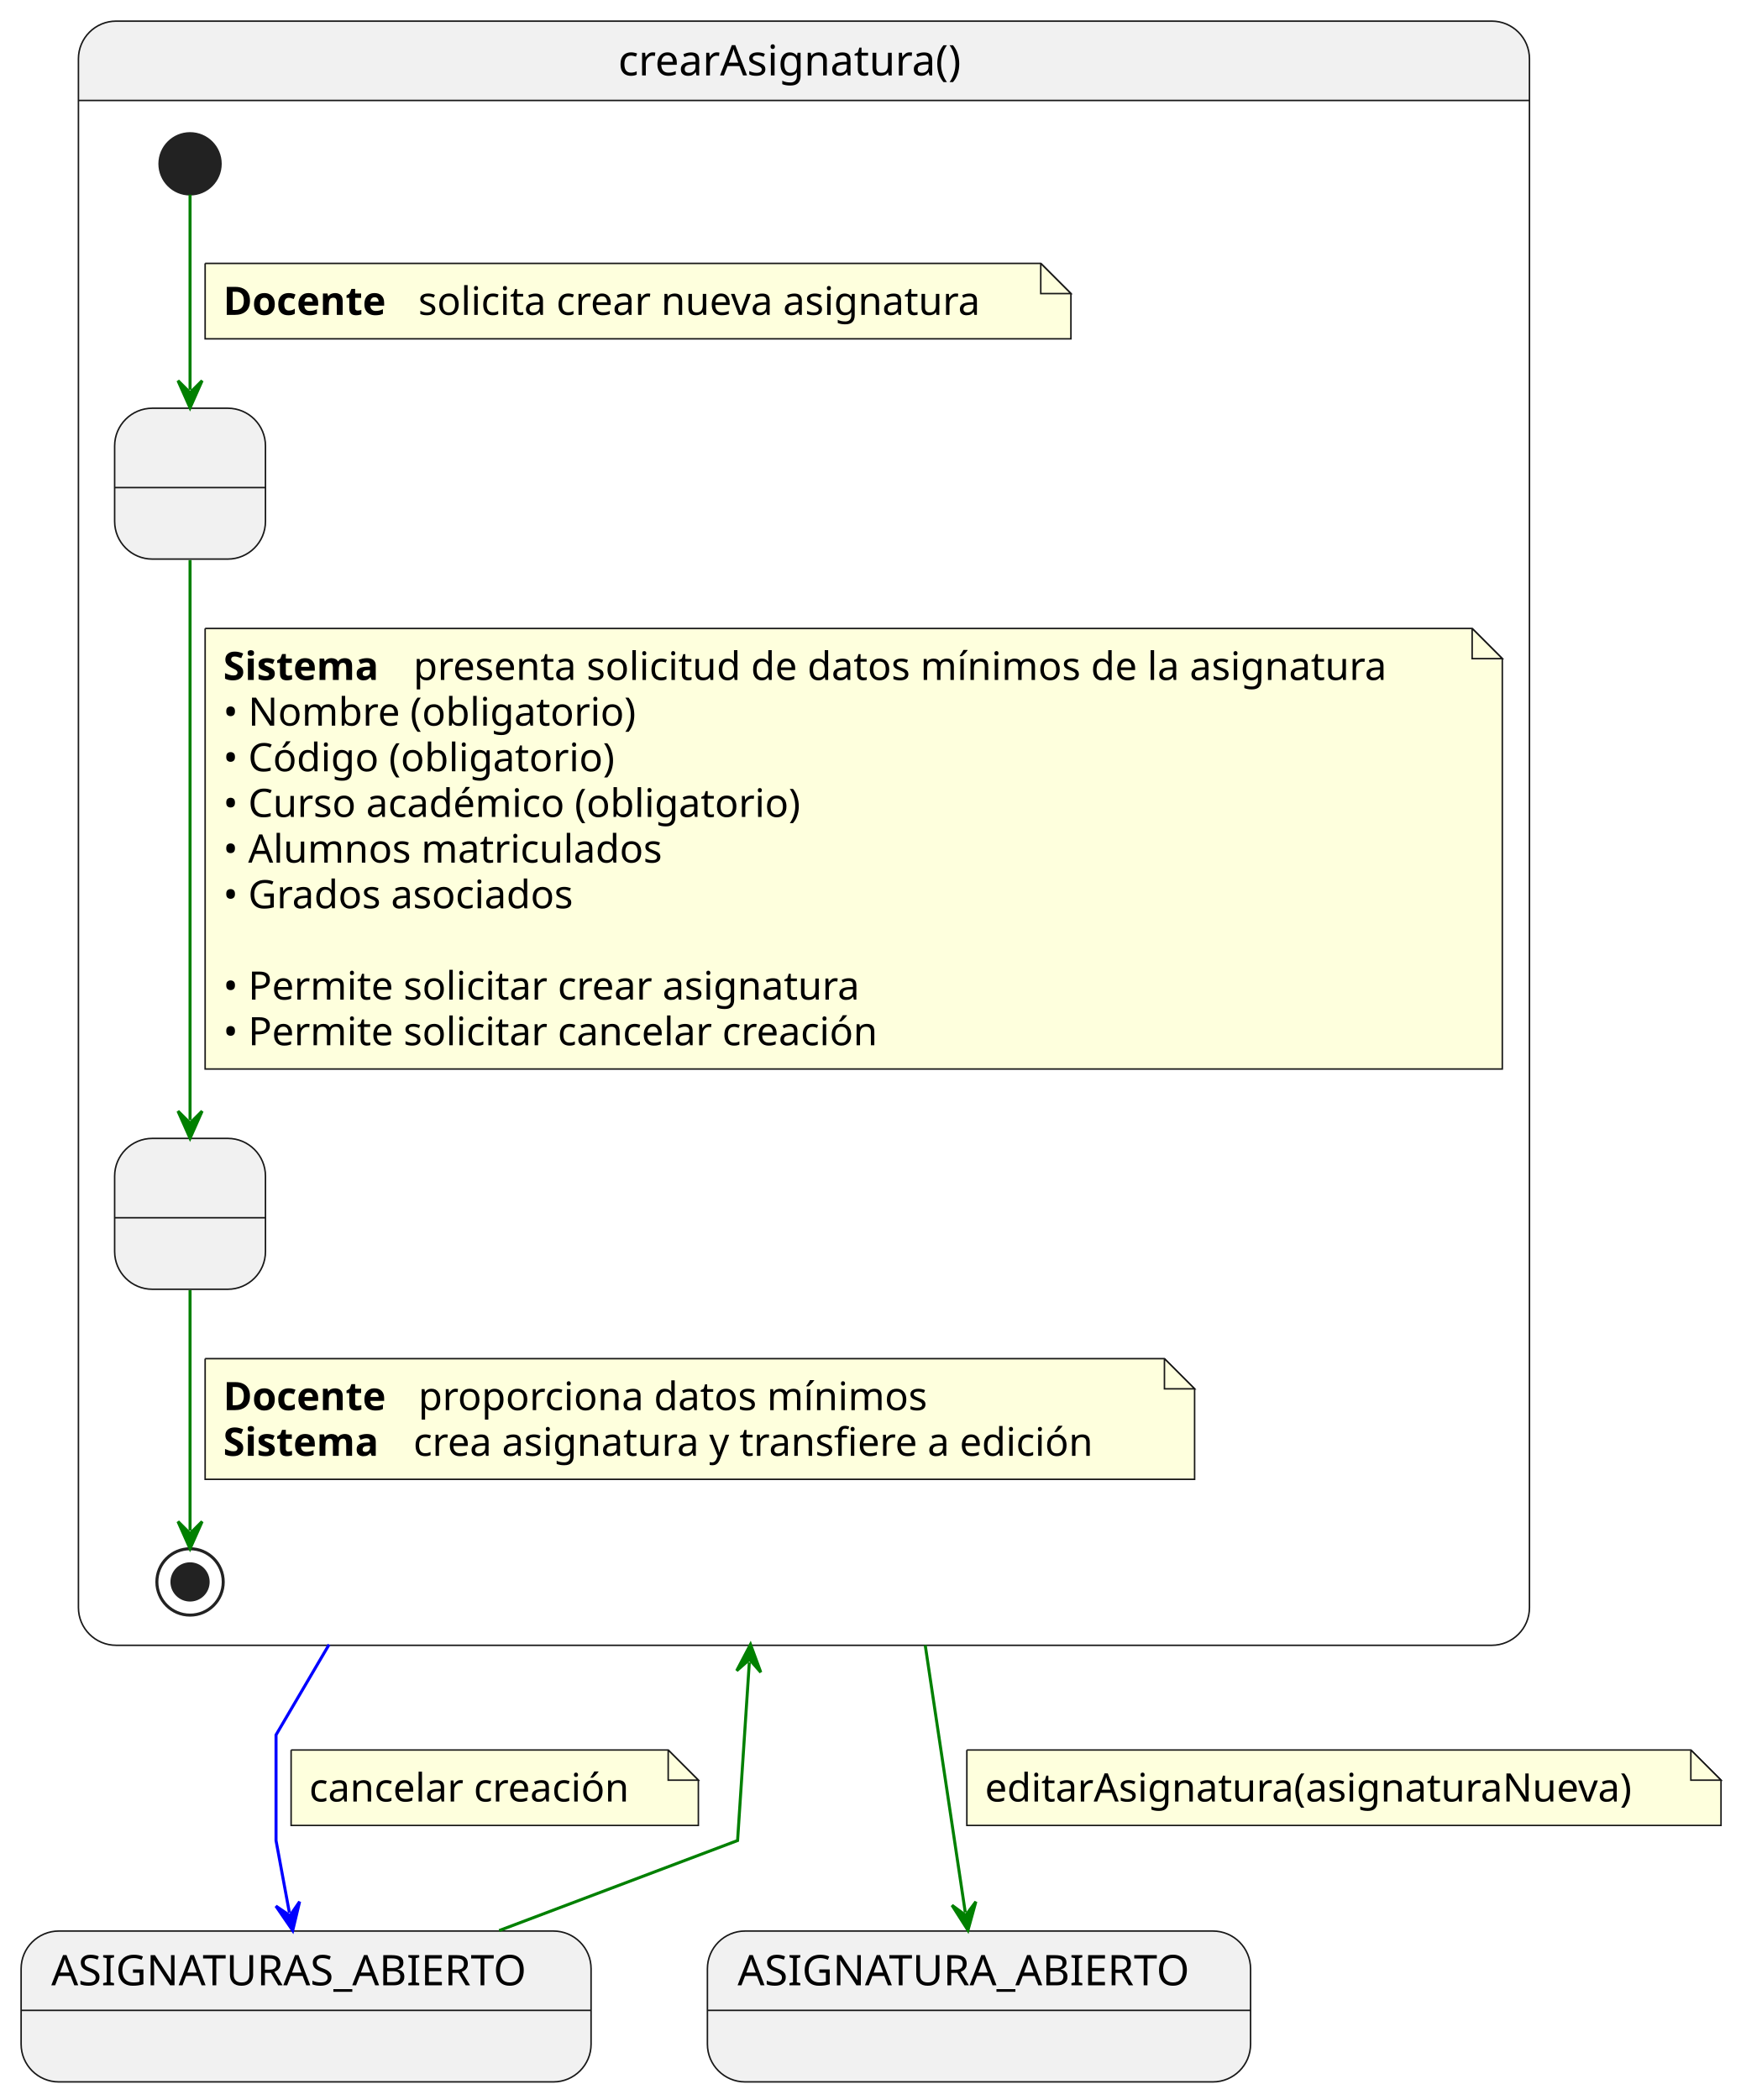
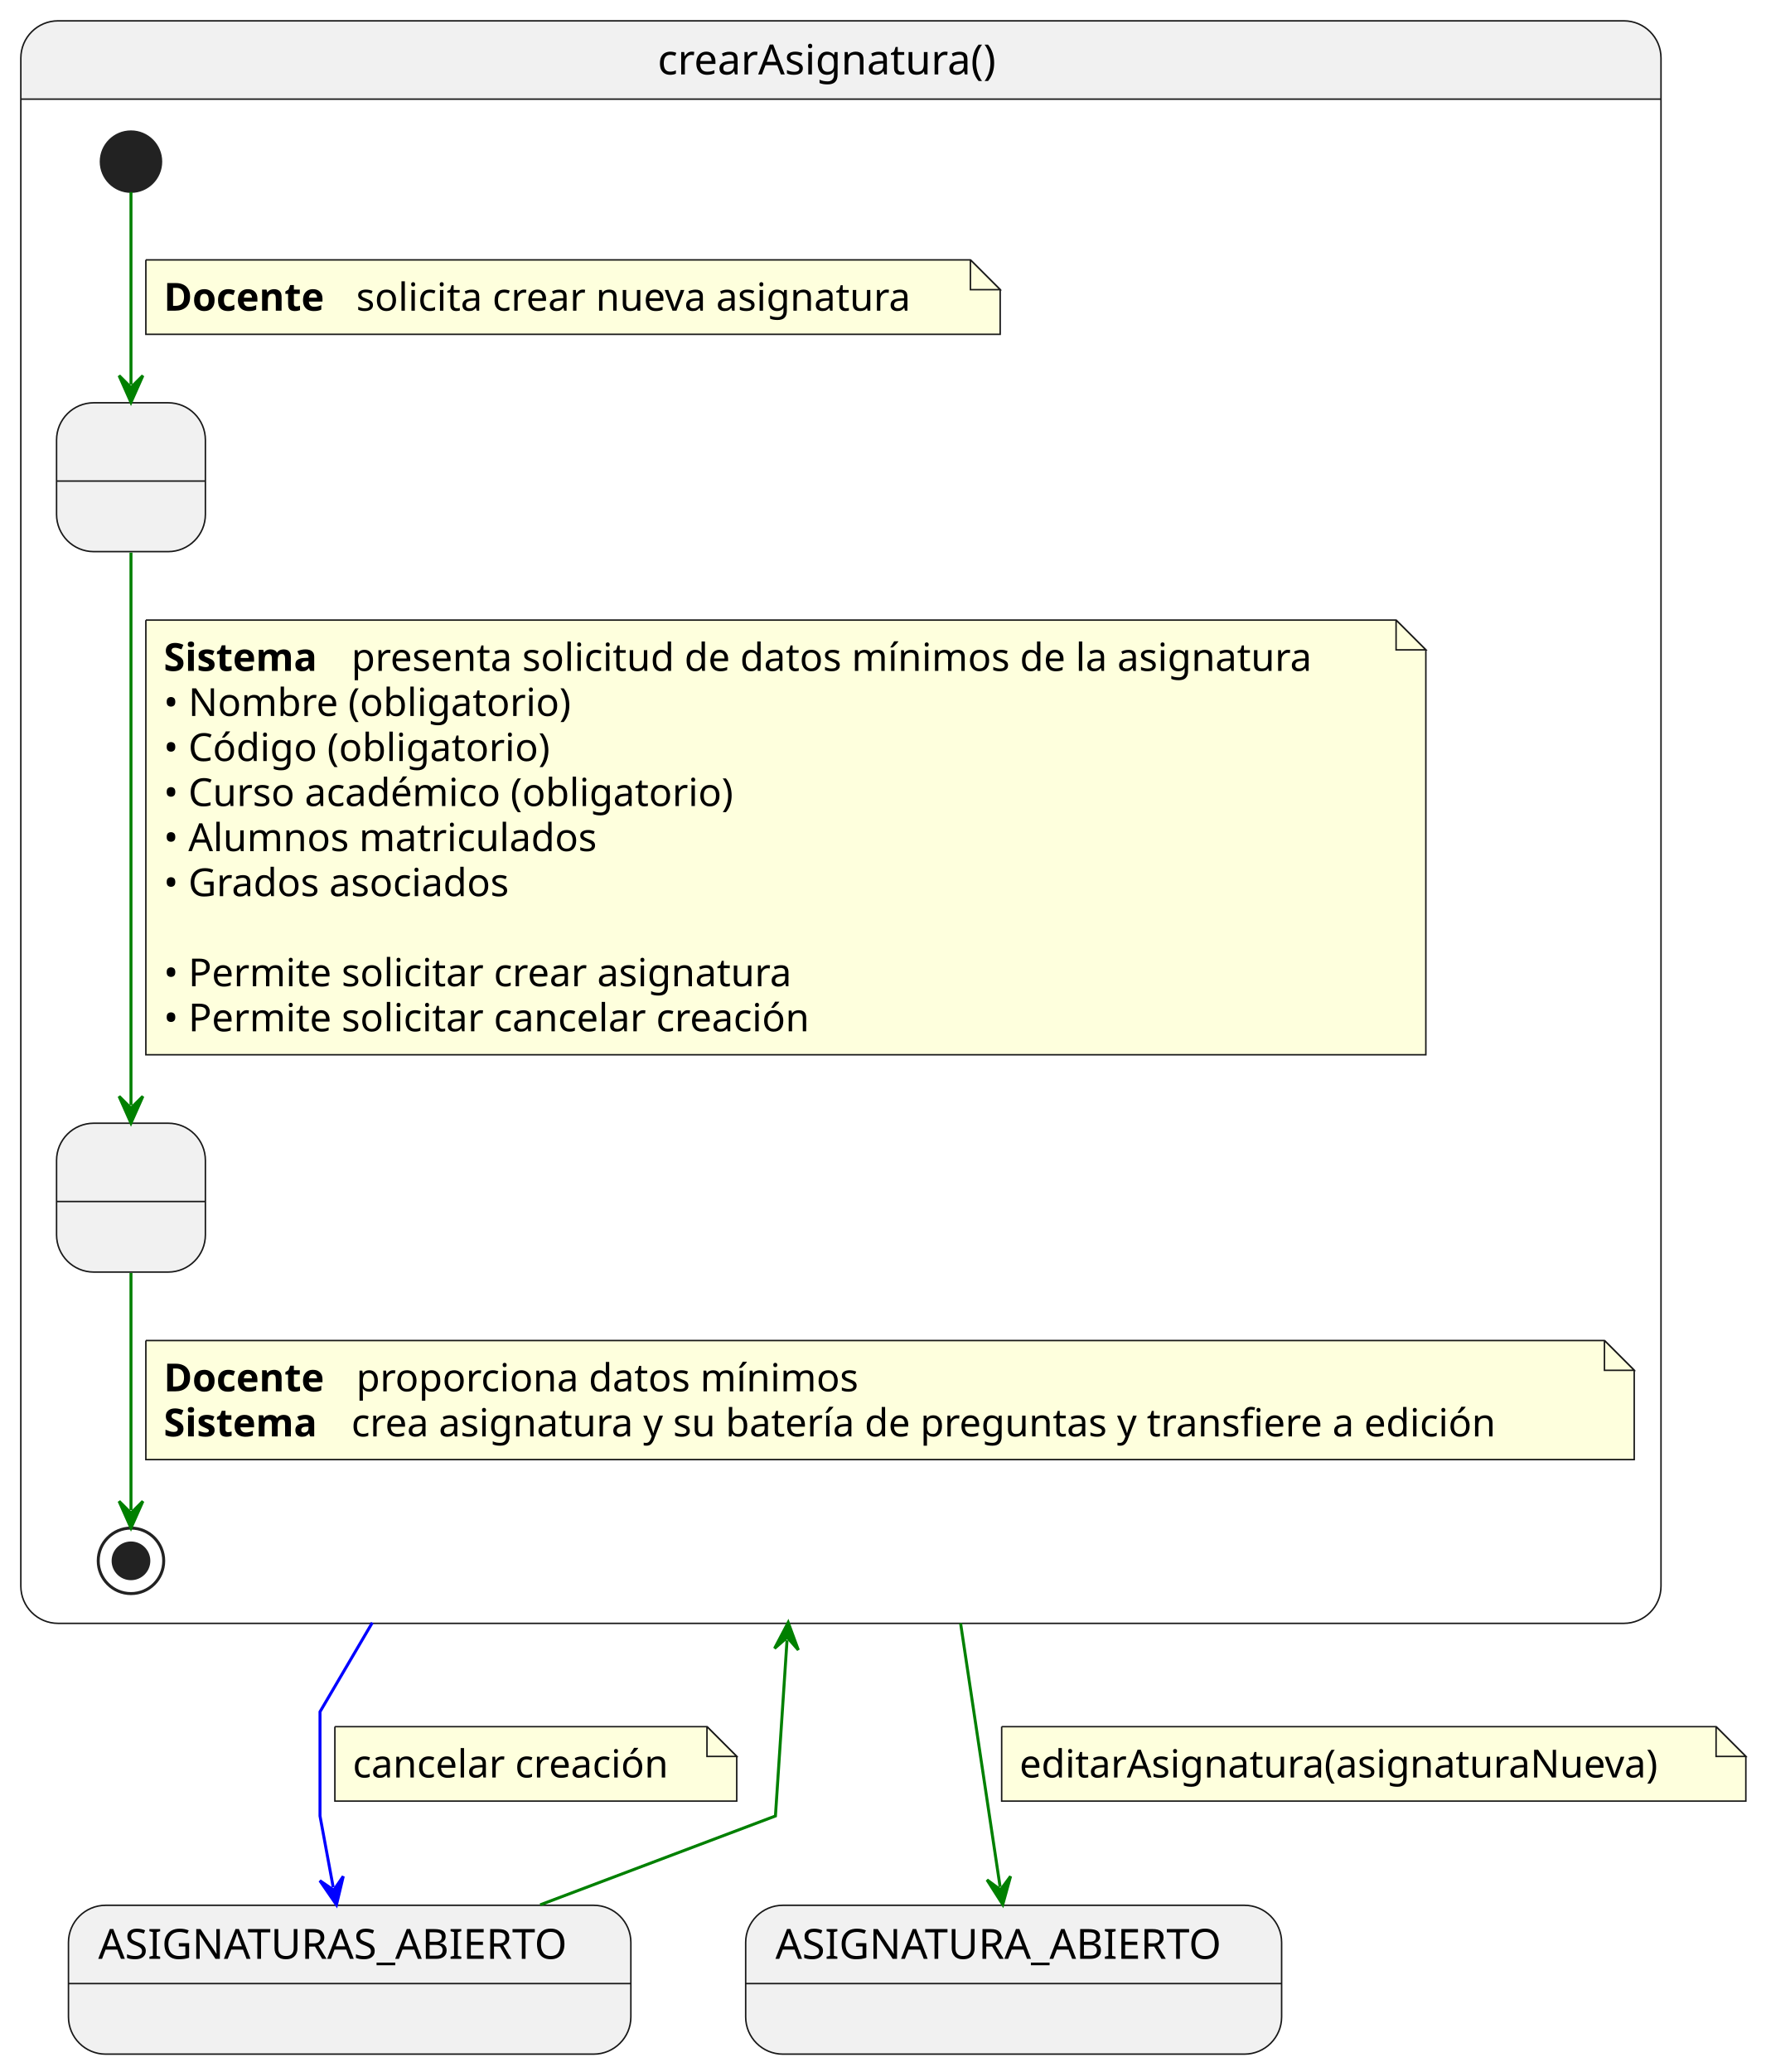
- <svg xmlns="http://www.w3.org/2000/svg" contentStyleType="text/css" data-diagram-type="STATE" height="696px" preserveAspectRatio="none" style="width:577px;height:696px;background:#FFFFFF;" version="1.1" viewBox="0 0 577 696" width="577px" zoomAndPan="magnify">
+ <svg xmlns="http://www.w3.org/2000/svg" contentStyleType="text/css" data-diagram-type="STATE" height="696px" preserveAspectRatio="none" style="width:593px;height:696px;background:#FFFFFF;" version="1.1" viewBox="0 0 593 696" width="593px" zoomAndPan="magnify">
  <defs />
  <g>
-     <path d="M38.5,7 L494.5,7 A12.5,12.5 0 0 1 507,19.5 L507,33.297 L26,33.297 L26,19.5 A12.5,12.5 0 0 1 38.5,7" fill="#F1F1F1" />
-     <rect fill="none" height="538.297" rx="12.5" ry="12.5" style="stroke:#181818;stroke-width:0.5;" width="481" x="26" y="7" />
-     <line style="stroke:#181818;stroke-width:0.5;" x1="26" x2="507" y1="33.297" y2="33.297" />
-     <text fill="#000000" font-family="sans-serif" font-size="14" lengthAdjust="spacing" textLength="123.122" x="204.939" y="24.995">crearAsignatura()</text>
+     <path d="M19.5,7 L545.5,7 A12.5,12.5 0 0 1 558,19.5 L558,33.297 L7,33.297 L7,19.5 A12.5,12.5 0 0 1 19.5,7" fill="#F1F1F1" />
+     <rect fill="none" height="538.297" rx="12.5" ry="12.5" style="stroke:#181818;stroke-width:0.5;" width="551" x="7" y="7" />
+     <line style="stroke:#181818;stroke-width:0.5;" x1="7" x2="558" y1="33.297" y2="33.297" />
+     <text fill="#000000" font-family="sans-serif" font-size="14" lengthAdjust="spacing" textLength="123.122" x="220.939" y="24.995">crearAsignatura()</text>
    <g id="crearAsignatura.SolicitandoDatosAsignatura">
-       <rect fill="#F1F1F1" height="50" rx="12.5" ry="12.5" style="stroke:#181818;stroke-width:0.5;" width="50" x="38" y="135.297" />
-       <line style="stroke:#181818;stroke-width:0.5;" x1="38" x2="88" y1="161.594" y2="161.594" />
-       <text fill="#000000" font-family="sans-serif" font-size="14" lengthAdjust="spacing" textLength="4.45" x="60.775" y="153.292"> </text>
+       <rect fill="#F1F1F1" height="50" rx="12.5" ry="12.5" style="stroke:#181818;stroke-width:0.5;" width="50" x="19" y="135.297" />
+       <line style="stroke:#181818;stroke-width:0.5;" x1="19" x2="69" y1="161.594" y2="161.594" />
+       <text fill="#000000" font-family="sans-serif" font-size="14" lengthAdjust="spacing" textLength="4.45" x="41.775" y="153.292"> </text>
    </g>
    <g id="crearAsignatura.CreandoAsignatura">
-       <rect fill="#F1F1F1" height="50" rx="12.5" ry="12.5" style="stroke:#181818;stroke-width:0.5;" width="50" x="38" y="377.297" />
-       <line style="stroke:#181818;stroke-width:0.5;" x1="38" x2="88" y1="403.594" y2="403.594" />
-       <text fill="#000000" font-family="sans-serif" font-size="14" lengthAdjust="spacing" textLength="4.45" x="60.775" y="395.292"> </text>
+       <rect fill="#F1F1F1" height="50" rx="12.5" ry="12.5" style="stroke:#181818;stroke-width:0.5;" width="50" x="19" y="377.297" />
+       <line style="stroke:#181818;stroke-width:0.5;" x1="19" x2="69" y1="403.594" y2="403.594" />
+       <text fill="#000000" font-family="sans-serif" font-size="14" lengthAdjust="spacing" textLength="4.45" x="41.775" y="395.292"> </text>
    </g>
-     <ellipse cx="63" cy="54.297" fill="#222222" rx="10" ry="10" style="stroke:#222222;stroke-width:1;" />
-     <ellipse cx="63" cy="524.297" fill="none" rx="11" ry="11" style="stroke:#222222;stroke-width:1;" />
-     <ellipse cx="63" cy="524.297" fill="#222222" rx="6" ry="6" style="stroke:#222222;stroke-width:1;" />
+     <ellipse cx="44" cy="54.297" fill="#222222" rx="10" ry="10" style="stroke:#222222;stroke-width:1;" />
+     <ellipse cx="44" cy="524.297" fill="none" rx="11" ry="11" style="stroke:#222222;stroke-width:1;" />
+     <ellipse cx="44" cy="524.297" fill="#222222" rx="6" ry="6" style="stroke:#222222;stroke-width:1;" />
    <g class="link" data-entity-1=".start.crearAsignatura" data-entity-2="SolicitandoDatosAsignatura" data-source-line="8" data-uid="lnk3" id="link_.start.crearAsignatura_SolicitandoDatosAsignatura">
-       <path d="M63,64.527 C63,80.237 63,106.657 63,129.167" fill="none" id="*start*crearAsignatura-to-SolicitandoDatosAsignatura" style="stroke:#008000;stroke-width:1;" />
-       <polygon fill="#008000" points="63,135.167,67,126.167,63,130.167,59,126.167,63,135.167" style="stroke:#008000;stroke-width:1;" />
-       <path d="M68,87.297 L68,112.297 L355,112.297 L355,97.297 L345,87.297 L68,87.297" fill="#FEFFDD" style="stroke:#181818;stroke-width:0.5;" />
-       <path d="M345,87.297 L345,97.297 L355,97.297 L345,87.297" fill="#FEFFDD" style="stroke:#181818;stroke-width:0.5;" />
-       <text fill="#000000" font-family="sans-serif" font-size="13" font-weight="bold" lengthAdjust="spacing" textLength="60.531" x="74" y="104.364">Docente</text>
-       <text fill="#000000" font-family="sans-serif" font-size="13" lengthAdjust="spacing" textLength="201.564" x="138.664" y="104.364">solicita crear nueva asignatura</text>
+       <path d="M44,64.527 C44,80.237 44,106.657 44,129.167" fill="none" id="*start*crearAsignatura-to-SolicitandoDatosAsignatura" style="stroke:#008000;stroke-width:1;" />
+       <polygon fill="#008000" points="44,135.167,48,126.167,44,130.167,40,126.167,44,135.167" style="stroke:#008000;stroke-width:1;" />
+       <path d="M49,87.297 L49,112.297 L336,112.297 L336,97.297 L326,87.297 L49,87.297" fill="#FEFFDD" style="stroke:#181818;stroke-width:0.5;" />
+       <path d="M326,87.297 L326,97.297 L336,97.297 L326,87.297" fill="#FEFFDD" style="stroke:#181818;stroke-width:0.5;" />
+       <text fill="#000000" font-family="sans-serif" font-size="13" font-weight="bold" lengthAdjust="spacing" textLength="60.531" x="55" y="104.364">Docente</text>
+       <text fill="#000000" font-family="sans-serif" font-size="13" lengthAdjust="spacing" textLength="201.564" x="119.664" y="104.364">solicita crear nueva asignatura</text>
    </g>
    <g class="link" data-entity-1="SolicitandoDatosAsignatura" data-entity-2="CreandoAsignatura" data-source-line="13" data-uid="lnk4" id="link_SolicitandoDatosAsignatura_CreandoAsignatura">
-       <path d="M63,185.627 C63,231.747 63,325.367 63,371.257" fill="none" id="SolicitandoDatosAsignatura-to-CreandoAsignatura" style="stroke:#008000;stroke-width:1;" />
-       <polygon fill="#008000" points="63,377.257,67,368.257,63,372.257,59,368.257,63,377.257" style="stroke:#008000;stroke-width:1;" />
-       <path d="M68,208.297 L68,354.297 L498,354.297 L498,218.297 L488,208.297 L68,208.297" fill="#FEFFDD" style="stroke:#181818;stroke-width:0.5;" />
-       <path d="M488,208.297 L488,218.297 L498,218.297 L488,208.297" fill="#FEFFDD" style="stroke:#181818;stroke-width:0.5;" />
-       <text fill="#000000" font-family="sans-serif" font-size="13" font-weight="bold" lengthAdjust="spacing" textLength="58.906" x="74" y="225.364">Sistema</text>
-       <text fill="#000000" font-family="sans-serif" font-size="13" lengthAdjust="spacing" textLength="345.985" x="137.039" y="225.364">presenta solicitud de datos mínimos de la asignatura</text>
-       <text fill="#000000" font-family="sans-serif" font-size="13" lengthAdjust="spacing" textLength="147.621" x="74" y="240.497">• Nombre (obligatorio)</text>
-       <text fill="#000000" font-family="sans-serif" font-size="13" lengthAdjust="spacing" textLength="140.785" x="74" y="255.629">• Código (obligatorio)</text>
-       <text fill="#000000" font-family="sans-serif" font-size="13" lengthAdjust="spacing" textLength="207.911" x="74" y="270.762">• Curso académico (obligatorio)</text>
-       <text fill="#000000" font-family="sans-serif" font-size="13" lengthAdjust="spacing" textLength="156.933" x="74" y="285.895">• Alumnos matriculados</text>
-       <text fill="#000000" font-family="sans-serif" font-size="13" lengthAdjust="spacing" textLength="126.693" x="74" y="301.028">• Grados asociados</text>
-       <text fill="#000000" font-family="sans-serif" font-size="13" lengthAdjust="spacing" textLength="4.132" x="74" y="316.161"> </text>
-       <text fill="#000000" font-family="sans-serif" font-size="13" lengthAdjust="spacing" textLength="229.125" x="74" y="331.293">• Permite solicitar crear asignatura</text>
-       <text fill="#000000" font-family="sans-serif" font-size="13" lengthAdjust="spacing" textLength="236.698" x="74" y="346.426">• Permite solicitar cancelar creación</text>
+       <path d="M44,185.627 C44,231.747 44,325.367 44,371.257" fill="none" id="SolicitandoDatosAsignatura-to-CreandoAsignatura" style="stroke:#008000;stroke-width:1;" />
+       <polygon fill="#008000" points="44,377.257,48,368.257,44,372.257,40,368.257,44,377.257" style="stroke:#008000;stroke-width:1;" />
+       <path d="M49,208.297 L49,354.297 L479,354.297 L479,218.297 L469,208.297 L49,208.297" fill="#FEFFDD" style="stroke:#181818;stroke-width:0.5;" />
+       <path d="M469,208.297 L469,218.297 L479,218.297 L469,208.297" fill="#FEFFDD" style="stroke:#181818;stroke-width:0.5;" />
+       <text fill="#000000" font-family="sans-serif" font-size="13" font-weight="bold" lengthAdjust="spacing" textLength="58.906" x="55" y="225.364">Sistema</text>
+       <text fill="#000000" font-family="sans-serif" font-size="13" lengthAdjust="spacing" textLength="345.985" x="118.039" y="225.364">presenta solicitud de datos mínimos de la asignatura</text>
+       <text fill="#000000" font-family="sans-serif" font-size="13" lengthAdjust="spacing" textLength="147.621" x="55" y="240.497">• Nombre (obligatorio)</text>
+       <text fill="#000000" font-family="sans-serif" font-size="13" lengthAdjust="spacing" textLength="140.785" x="55" y="255.629">• Código (obligatorio)</text>
+       <text fill="#000000" font-family="sans-serif" font-size="13" lengthAdjust="spacing" textLength="207.911" x="55" y="270.762">• Curso académico (obligatorio)</text>
+       <text fill="#000000" font-family="sans-serif" font-size="13" lengthAdjust="spacing" textLength="156.933" x="55" y="285.895">• Alumnos matriculados</text>
+       <text fill="#000000" font-family="sans-serif" font-size="13" lengthAdjust="spacing" textLength="126.693" x="55" y="301.028">• Grados asociados</text>
+       <text fill="#000000" font-family="sans-serif" font-size="13" lengthAdjust="spacing" textLength="4.132" x="55" y="316.161"> </text>
+       <text fill="#000000" font-family="sans-serif" font-size="13" lengthAdjust="spacing" textLength="229.125" x="55" y="331.293">• Permite solicitar crear asignatura</text>
+       <text fill="#000000" font-family="sans-serif" font-size="13" lengthAdjust="spacing" textLength="236.698" x="55" y="346.426">• Permite solicitar cancelar creación</text>
    </g>
    <g class="link" data-entity-1="CreandoAsignatura" data-entity-2=".end.crearAsignatura" data-source-line="26" data-uid="lnk6" id="link_CreandoAsignatura_.end.crearAsignatura">
-       <path d="M63,427.577 C63,453.877 63,488.567 63,507.277" fill="none" id="CreandoAsignatura-to-*end*crearAsignatura" style="stroke:#008000;stroke-width:1;" />
-       <polygon fill="#008000" points="63,513.277,67,504.277,63,508.277,59,504.277,63,513.277" style="stroke:#008000;stroke-width:1;" />
-       <path d="M68,450.297 L68,490.297 L396,490.297 L396,460.297 L386,450.297 L68,450.297" fill="#FEFFDD" style="stroke:#181818;stroke-width:0.5;" />
-       <path d="M386,450.297 L386,460.297 L396,460.297 L386,450.297" fill="#FEFFDD" style="stroke:#181818;stroke-width:0.5;" />
-       <text fill="#000000" font-family="sans-serif" font-size="13" font-weight="bold" lengthAdjust="spacing" textLength="60.531" x="74" y="467.364">Docente</text>
-       <text fill="#000000" font-family="sans-serif" font-size="13" lengthAdjust="spacing" textLength="177.842" x="138.664" y="467.364">proporciona datos mínimos</text>
-       <text fill="#000000" font-family="sans-serif" font-size="13" font-weight="bold" lengthAdjust="spacing" textLength="58.906" x="74" y="482.497">Sistema</text>
-       <text fill="#000000" font-family="sans-serif" font-size="13" lengthAdjust="spacing" textLength="243.998" x="137.039" y="482.497">crea asignatura y transfiere a edición</text>
+       <path d="M44,427.577 C44,453.877 44,488.567 44,507.277" fill="none" id="CreandoAsignatura-to-*end*crearAsignatura" style="stroke:#008000;stroke-width:1;" />
+       <polygon fill="#008000" points="44,513.277,48,504.277,44,508.277,40,504.277,44,513.277" style="stroke:#008000;stroke-width:1;" />
+       <path d="M49,450.297 L49,490.297 L549,490.297 L549,460.297 L539,450.297 L49,450.297" fill="#FEFFDD" style="stroke:#181818;stroke-width:0.5;" />
+       <path d="M539,450.297 L539,460.297 L549,460.297 L539,450.297" fill="#FEFFDD" style="stroke:#181818;stroke-width:0.5;" />
+       <text fill="#000000" font-family="sans-serif" font-size="13" font-weight="bold" lengthAdjust="spacing" textLength="60.531" x="55" y="467.364">Docente</text>
+       <text fill="#000000" font-family="sans-serif" font-size="13" lengthAdjust="spacing" textLength="177.842" x="119.664" y="467.364">proporciona datos mínimos</text>
+       <text fill="#000000" font-family="sans-serif" font-size="13" font-weight="bold" lengthAdjust="spacing" textLength="58.906" x="55" y="482.497">Sistema</text>
+       <text fill="#000000" font-family="sans-serif" font-size="13" lengthAdjust="spacing" textLength="416.013" x="118.039" y="482.497">crea asignatura y su batería de preguntas y transfiere a edición</text>
    </g>
    <g id="ASIGNATURAS_ABIERTO">
-       <rect fill="#F1F1F1" height="50" rx="12.5" ry="12.5" style="stroke:#181818;stroke-width:0.5;" width="188.936" x="7" y="640" />
-       <line style="stroke:#181818;stroke-width:0.5;" x1="7" x2="195.936" y1="666.297" y2="666.297" />
-       <text fill="#000000" font-family="sans-serif" font-size="14" lengthAdjust="spacing" textLength="168.936" x="17" y="657.995">ASIGNATURAS_ABIERTO</text>
+       <rect fill="#F1F1F1" height="50" rx="12.5" ry="12.5" style="stroke:#181818;stroke-width:0.5;" width="188.936" x="23" y="640" />
+       <line style="stroke:#181818;stroke-width:0.5;" x1="23" x2="211.936" y1="666.297" y2="666.297" />
+       <text fill="#000000" font-family="sans-serif" font-size="14" lengthAdjust="spacing" textLength="168.936" x="33" y="657.995">ASIGNATURAS_ABIERTO</text>
    </g>
    <g id="ASIGNATURA_ABIERTO">
-       <rect fill="#F1F1F1" height="50" rx="12.5" ry="12.5" style="stroke:#181818;stroke-width:0.5;" width="180.05" x="234.5" y="640" />
-       <line style="stroke:#181818;stroke-width:0.5;" x1="234.5" x2="414.55" y1="666.297" y2="666.297" />
-       <text fill="#000000" font-family="sans-serif" font-size="14" lengthAdjust="spacing" textLength="160.05" x="244.5" y="657.995">ASIGNATURA_ABIERTO</text>
+       <rect fill="#F1F1F1" height="50" rx="12.5" ry="12.5" style="stroke:#181818;stroke-width:0.5;" width="180.05" x="250.5" y="640" />
+       <line style="stroke:#181818;stroke-width:0.5;" x1="250.5" x2="430.55" y1="666.297" y2="666.297" />
+       <text fill="#000000" font-family="sans-serif" font-size="14" lengthAdjust="spacing" textLength="160.05" x="260.5" y="657.995">ASIGNATURA_ABIERTO</text>
    </g>
    <g class="link" data-entity-1="ASIGNATURAS_ABIERTO" data-entity-2="crearAsignatura" data-source-line="33" data-uid="lnk8" id="link_ASIGNATURAS_ABIERTO_crearAsignatura">
-       <path d="M165.47,639.84 C203.55,625.47 244.5,610 244.5,610 C244.5,610 245.864,589.277 248.394,550.987" fill="none" id="ASIGNATURAS_ABIERTO-to-crearAsignatura" style="stroke:#008000;stroke-width:1;" />
-       <polygon fill="#008000" points="248.79,545,244.205,553.717,248.46,549.989,252.188,554.244,248.79,545" style="stroke:#008000;stroke-width:1;" />
+       <path d="M181.47,639.84 C219.55,625.47 260.5,610 260.5,610 C260.5,610 261.864,589.277 264.394,550.987" fill="none" id="ASIGNATURAS_ABIERTO-to-crearAsignatura" style="stroke:#008000;stroke-width:1;" />
+       <polygon fill="#008000" points="264.79,545,260.205,553.717,264.46,549.989,268.188,554.244,264.79,545" style="stroke:#008000;stroke-width:1;" />
    </g>
    <g class="link" data-entity-1="crearAsignatura" data-entity-2="ASIGNATURAS_ABIERTO" data-source-line="40" data-uid="lnk11" id="link_crearAsignatura_ASIGNATURAS_ABIERTO">
-       <path d="M109.08,545.06 C98.24,563.52 91.5,575 91.5,575 C91.5,575 91.5,610 91.5,610 C91.5,610 93.264,619.571 95.934,633.941" fill="none" id="crearAsignatura-to-ASIGNATURAS_ABIERTO" style="stroke:#0000FF;stroke-width:1;" />
-       <polygon fill="#0000FF" points="97.03,639.84,99.319,630.261,96.117,634.924,91.453,631.722,97.03,639.84" style="stroke:#0000FF;stroke-width:1;" />
-       <path d="M96.5,580 L96.5,605 L231.5,605 L231.5,590 L221.5,580 L96.5,580" fill="#FEFFDD" style="stroke:#181818;stroke-width:0.5;" />
-       <path d="M221.5,580 L221.5,590 L231.5,590 L221.5,580" fill="#FEFFDD" style="stroke:#181818;stroke-width:0.5;" />
-       <text fill="#000000" font-family="sans-serif" font-size="13" lengthAdjust="spacing" textLength="114.962" x="102.5" y="597.067">cancelar creación</text>
+       <path d="M125.08,545.06 C114.24,563.52 107.5,575 107.5,575 C107.5,575 107.5,610 107.5,610 C107.5,610 109.264,619.571 111.934,633.941" fill="none" id="crearAsignatura-to-ASIGNATURAS_ABIERTO" style="stroke:#0000FF;stroke-width:1;" />
+       <polygon fill="#0000FF" points="113.03,639.84,115.319,630.261,112.117,634.924,107.453,631.722,113.03,639.84" style="stroke:#0000FF;stroke-width:1;" />
+       <path d="M112.5,580 L112.5,605 L247.5,605 L247.5,590 L237.5,580 L112.5,580" fill="#FEFFDD" style="stroke:#181818;stroke-width:0.5;" />
+       <path d="M237.5,580 L237.5,590 L247.5,590 L237.5,580" fill="#FEFFDD" style="stroke:#181818;stroke-width:0.5;" />
+       <text fill="#000000" font-family="sans-serif" font-size="13" lengthAdjust="spacing" textLength="114.962" x="118.5" y="597.067">cancelar creación</text>
    </g>
    <g class="link" data-entity-1="crearAsignatura" data-entity-2="ASIGNATURA_ABIERTO" data-source-line="35" data-uid="lnk10" id="link_crearAsignatura_ASIGNATURA_ABIERTO">
-       <path d="M306.7,545.26 C312.52,584.1 316.739,612.257 319.979,633.827" fill="none" id="crearAsignatura-to-ASIGNATURA_ABIERTO" style="stroke:#008000;stroke-width:1;" />
-       <polygon fill="#008000" points="320.87,639.76,323.489,630.266,320.127,634.816,315.577,631.454,320.87,639.76" style="stroke:#008000;stroke-width:1;" />
-       <path d="M320.5,580 L320.5,605 L570.5,605 L570.5,590 L560.5,580 L320.5,580" fill="#FEFFDD" style="stroke:#181818;stroke-width:0.5;" />
-       <path d="M560.5,580 L560.5,590 L570.5,590 L560.5,580" fill="#FEFFDD" style="stroke:#181818;stroke-width:0.5;" />
-       <text fill="#000000" font-family="sans-serif" font-size="13" lengthAdjust="spacing" textLength="229.874" x="326.5" y="597.067">editarAsignatura(asignaturaNueva)</text>
+       <path d="M322.7,545.26 C328.52,584.1 332.739,612.257 335.979,633.827" fill="none" id="crearAsignatura-to-ASIGNATURA_ABIERTO" style="stroke:#008000;stroke-width:1;" />
+       <polygon fill="#008000" points="336.87,639.76,339.489,630.266,336.127,634.816,331.577,631.454,336.87,639.76" style="stroke:#008000;stroke-width:1;" />
+       <path d="M336.5,580 L336.5,605 L586.5,605 L586.5,590 L576.5,580 L336.5,580" fill="#FEFFDD" style="stroke:#181818;stroke-width:0.5;" />
+       <path d="M576.5,580 L576.5,590 L586.5,590 L576.5,580" fill="#FEFFDD" style="stroke:#181818;stroke-width:0.5;" />
+       <text fill="#000000" font-family="sans-serif" font-size="13" lengthAdjust="spacing" textLength="229.874" x="342.5" y="597.067">editarAsignatura(asignaturaNueva)</text>
    </g>
  </g>
</svg>
